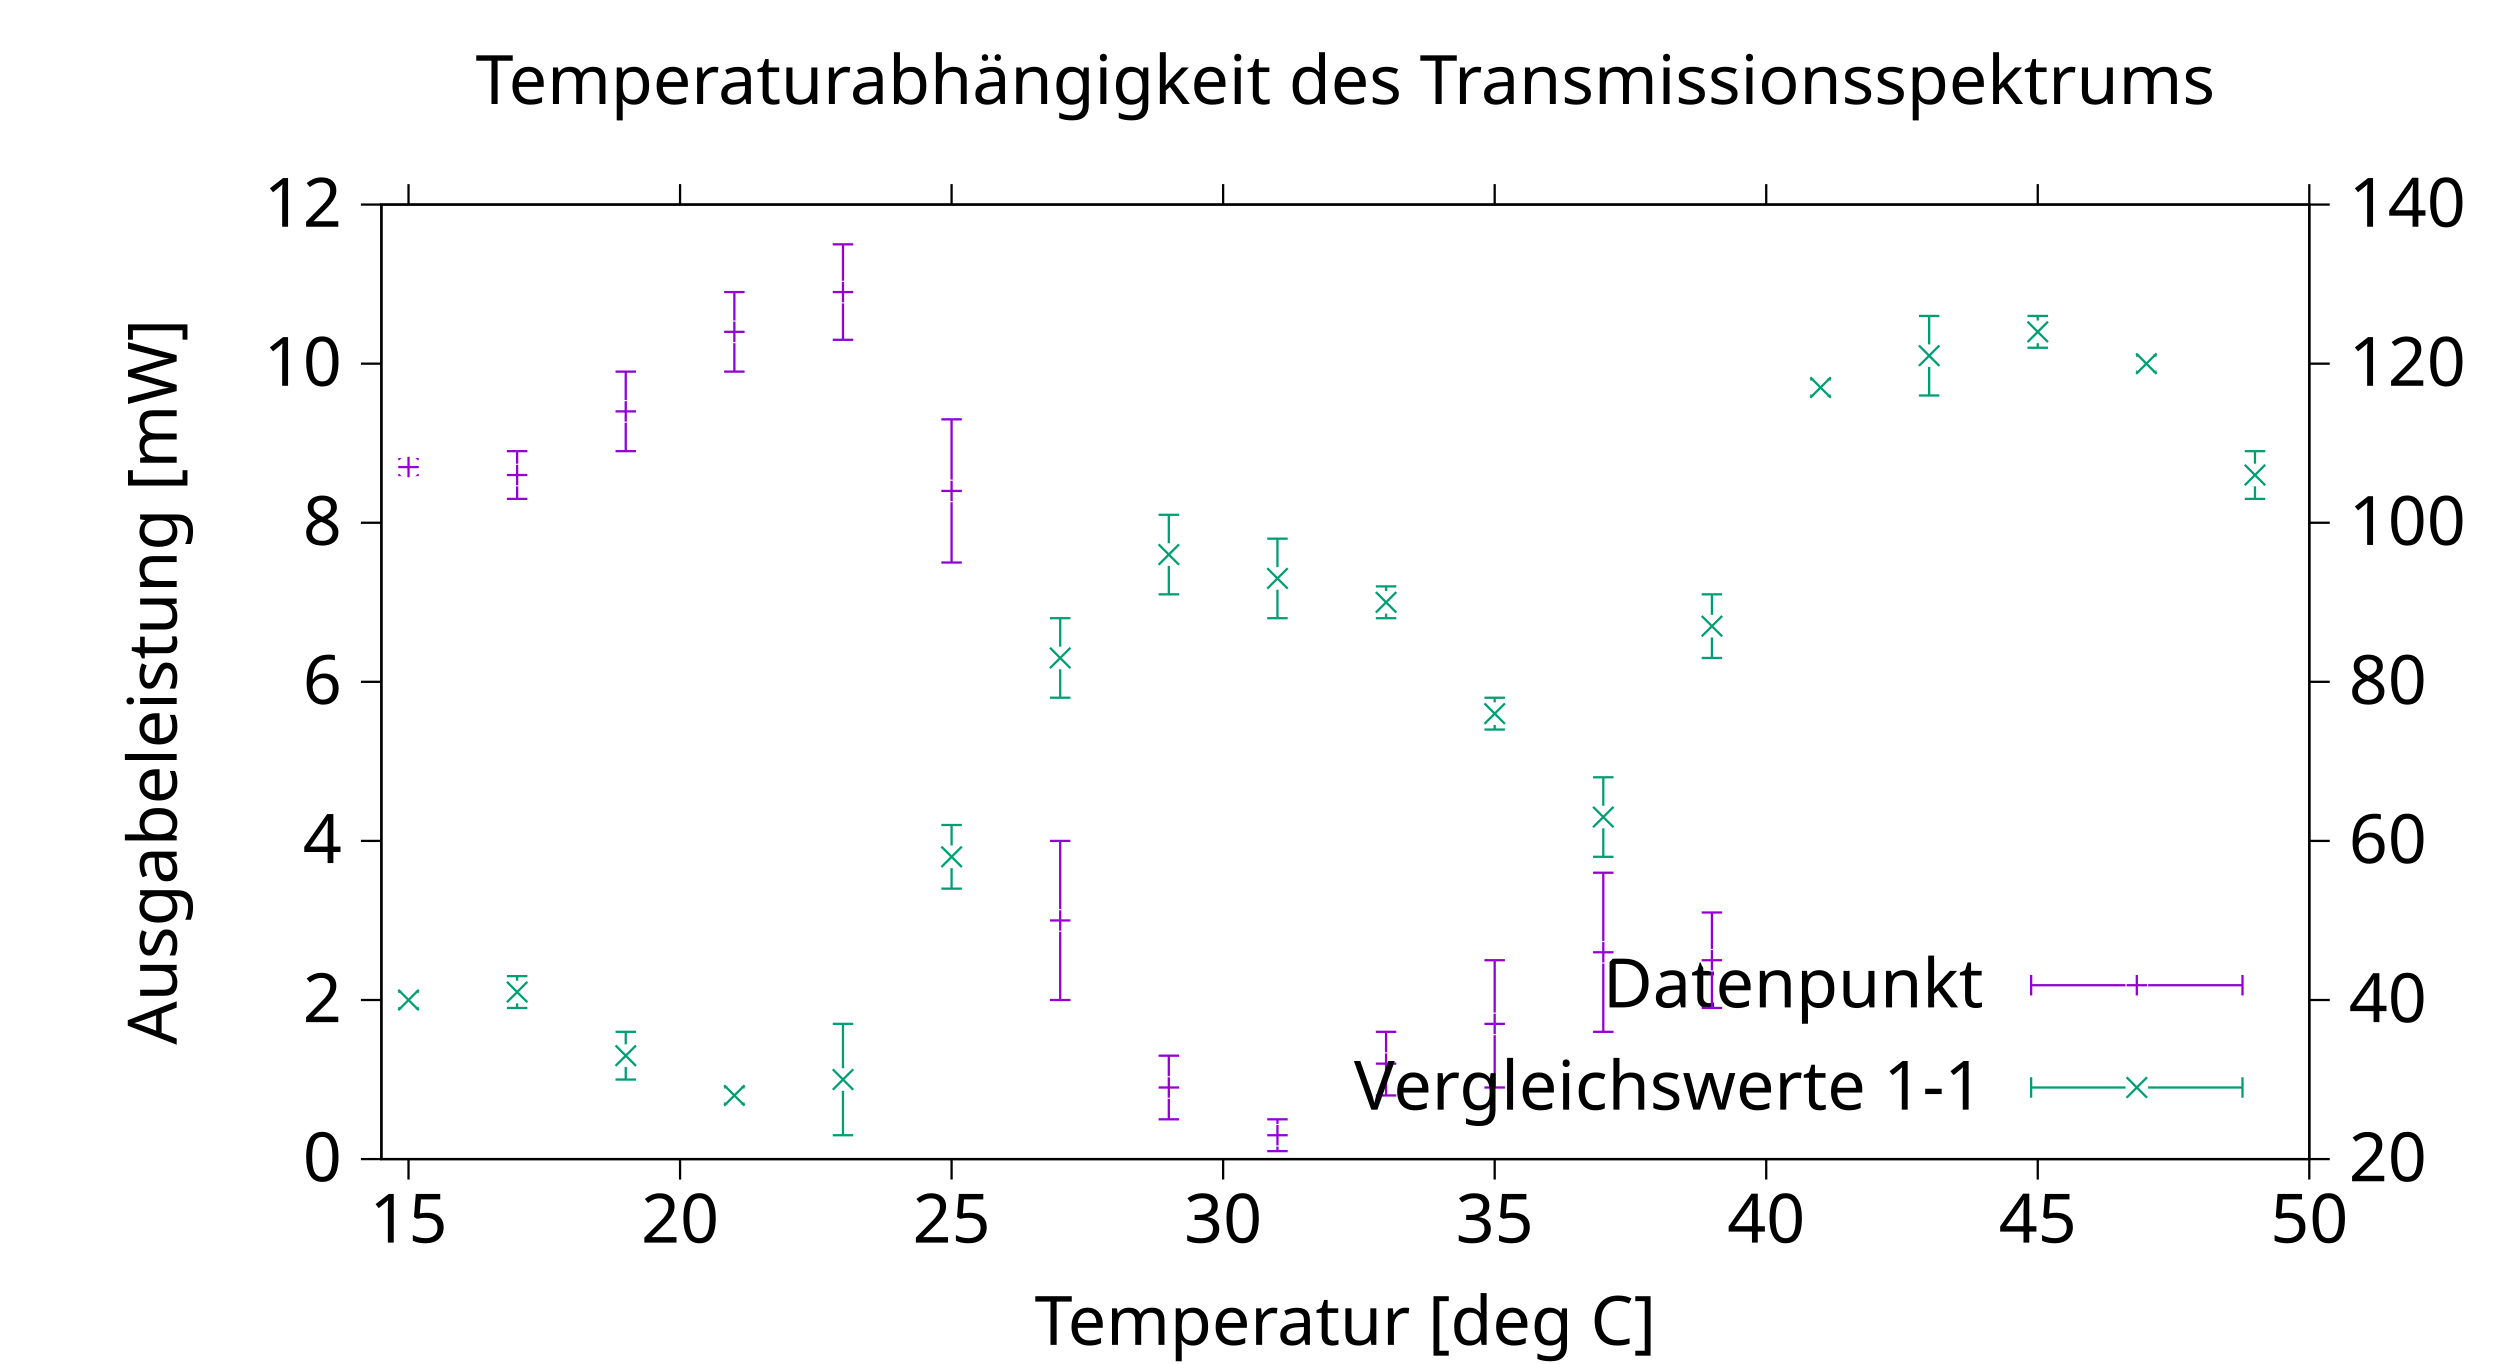
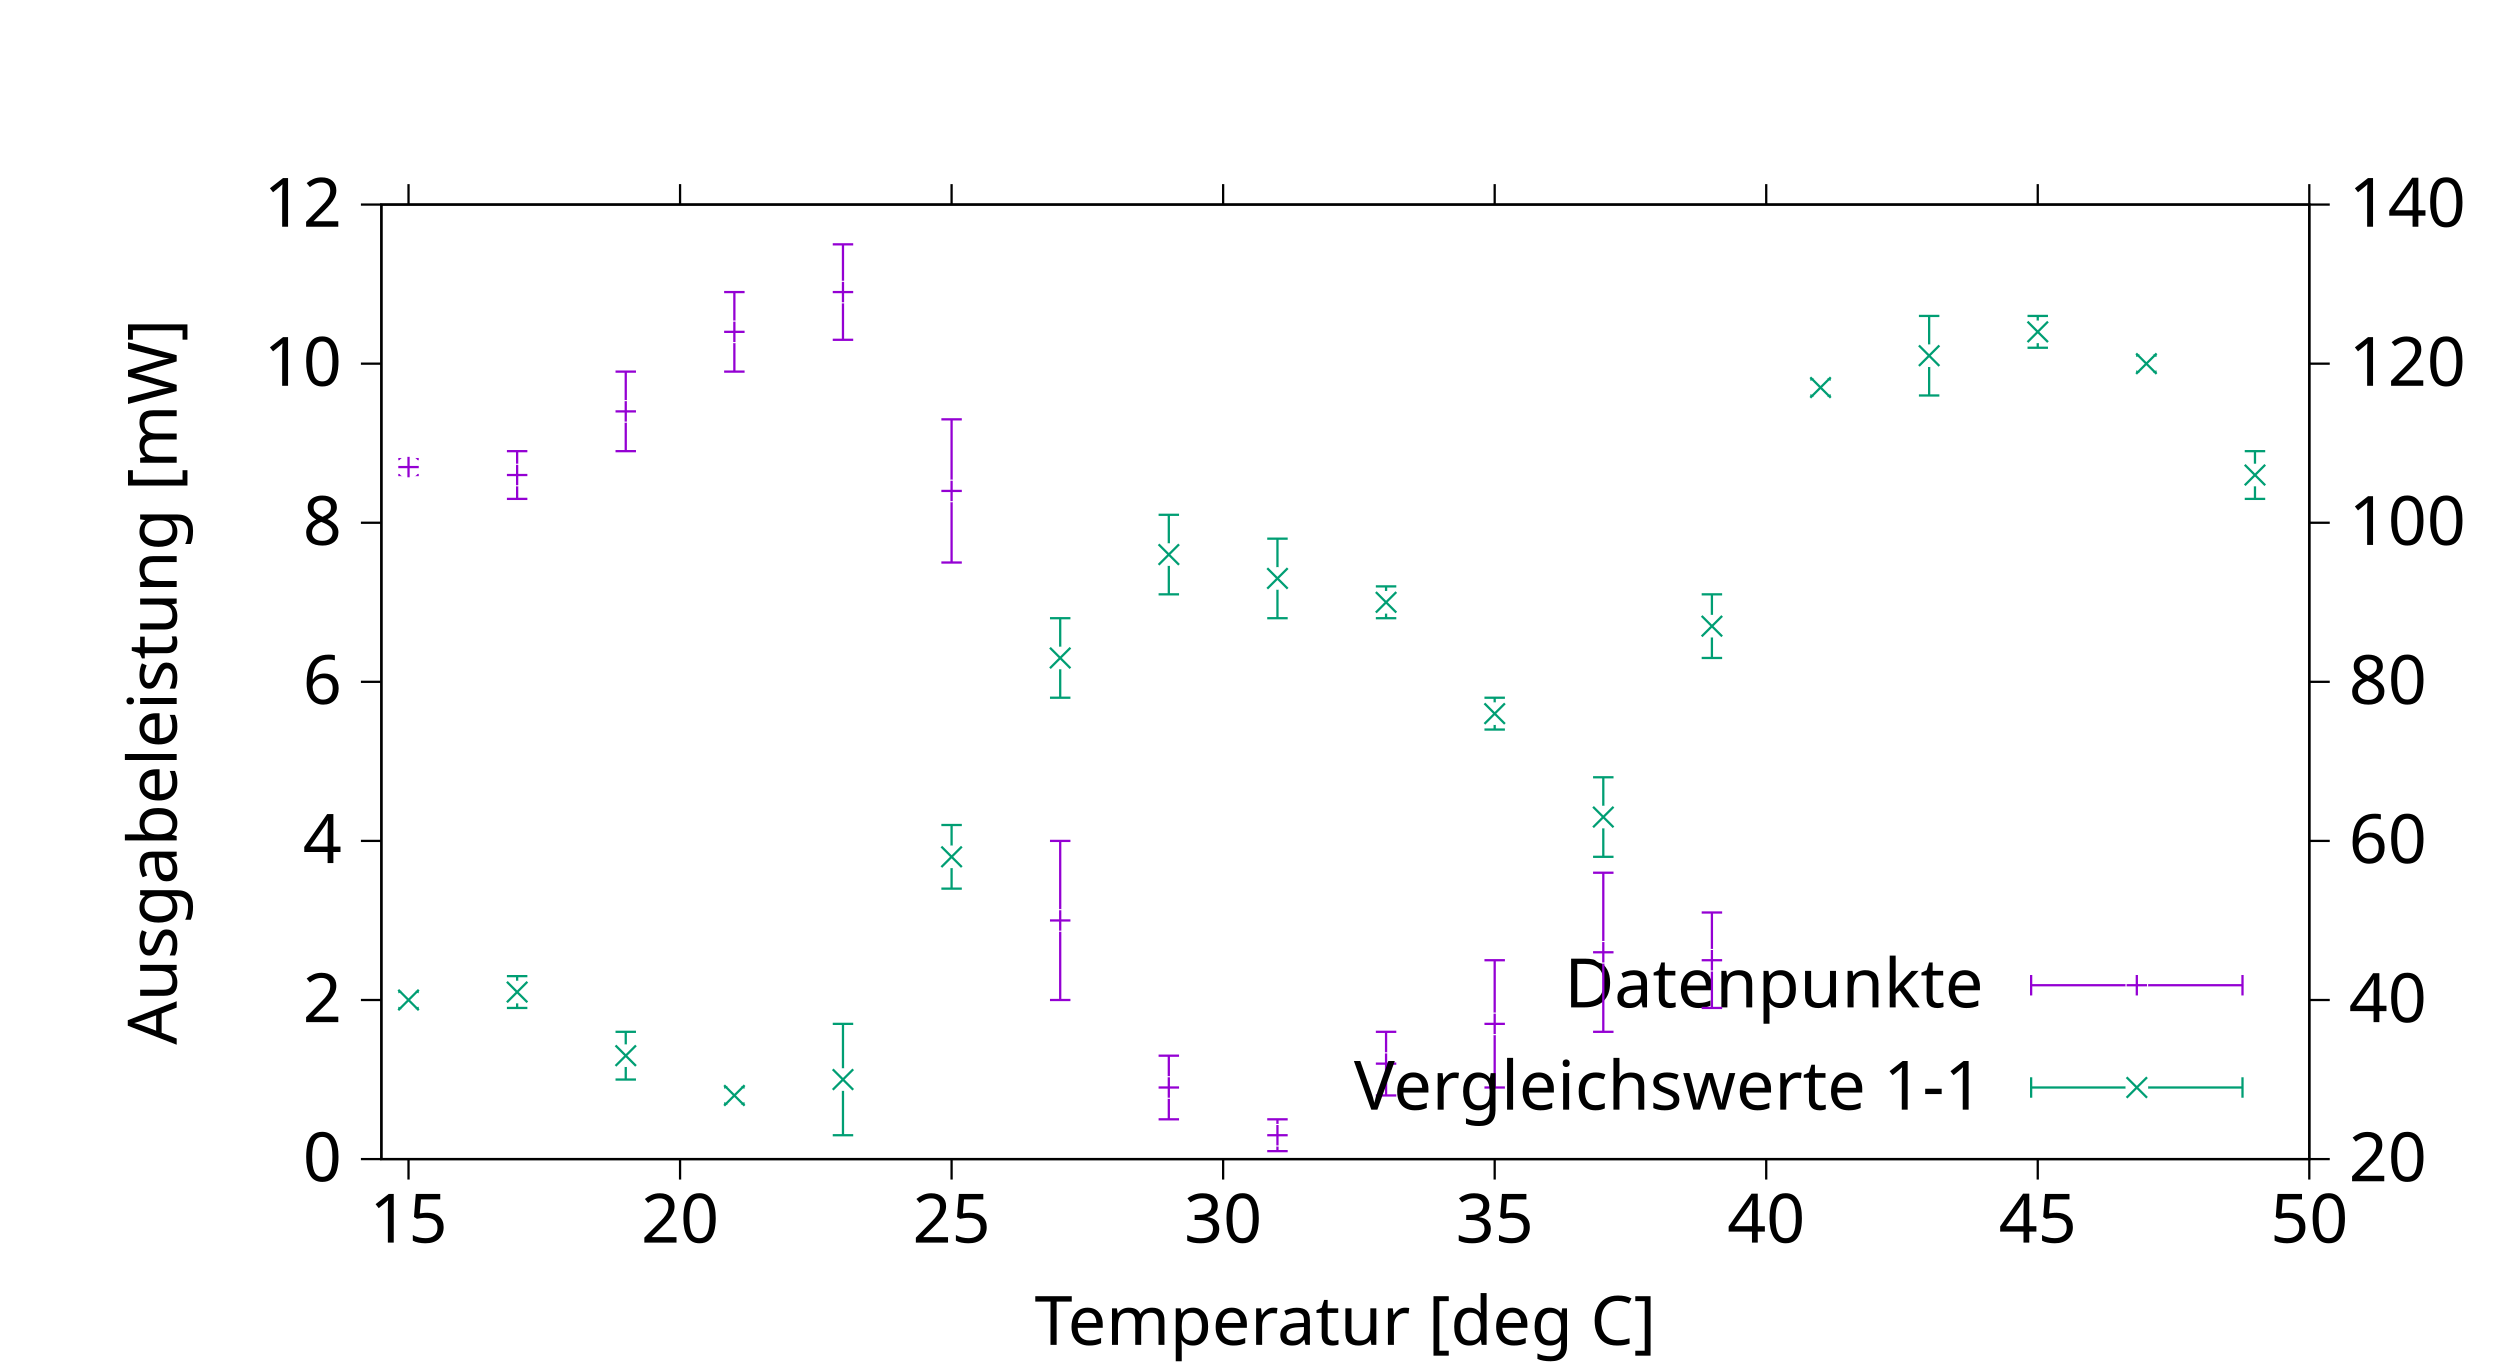
<svg xmlns="http://www.w3.org/2000/svg" xmlns:xlink="http://www.w3.org/1999/xlink" width="1100" height="600" viewBox="0 0 1100 600">
  <g id="gnuplot_canvas">
    <rect x="0" y="0" width="1100" height="600" fill="none" />
    <defs>
      <circle id="gpDot" r="0.5" stroke-width="0.5" stroke="currentColor" />
      <path id="gpPt0" stroke-width="0.222" stroke="currentColor" d="M-1,0 h2 M0,-1 v2" />
      <path id="gpPt1" stroke-width="0.222" stroke="currentColor" d="M-1,-1 L1,1 M1,-1 L-1,1" />
      <path id="gpPt2" stroke-width="0.222" stroke="currentColor" d="M-1,0 L1,0 M0,-1 L0,1 M-1,-1 L1,1 M-1,1 L1,-1" />
      <rect id="gpPt3" stroke-width="0.222" stroke="currentColor" x="-1" y="-1" width="2" height="2" />
      <rect id="gpPt4" stroke-width="0.222" stroke="currentColor" fill="currentColor" x="-1" y="-1" width="2" height="2" />
      <circle id="gpPt5" stroke-width="0.222" stroke="currentColor" cx="0" cy="0" r="1" />
      <use xlink:href="#gpPt5" id="gpPt6" fill="currentColor" stroke="none" />
      <path id="gpPt7" stroke-width="0.222" stroke="currentColor" d="M0,-1.33 L-1.33,0.67 L1.33,0.67 z" />
      <use xlink:href="#gpPt7" id="gpPt8" fill="currentColor" stroke="none" />
      <use xlink:href="#gpPt7" id="gpPt9" stroke="currentColor" transform="rotate(180)" />
      <use xlink:href="#gpPt9" id="gpPt10" fill="currentColor" stroke="none" />
      <use xlink:href="#gpPt3" id="gpPt11" stroke="currentColor" transform="rotate(45)" />
      <use xlink:href="#gpPt11" id="gpPt12" fill="currentColor" stroke="none" />
      <path id="gpPt13" stroke-width="0.222" stroke="currentColor" d="M0,1.330 L1.265,0.411 L0.782,-1.067 L-0.782,-1.076 L-1.265,0.411 z" />
      <use xlink:href="#gpPt13" id="gpPt14" fill="currentColor" stroke="none" />
      <filter id="textbox" filterUnits="objectBoundingBox" x="0" y="0" height="1" width="1">
        <feFlood flood-color="white" flood-opacity="1" result="bgnd" />
        <feComposite in="SourceGraphic" in2="bgnd" operator="atop" />
      </filter>
      <filter id="greybox" filterUnits="objectBoundingBox" x="0" y="0" height="1" width="1">
        <feFlood flood-color="lightgrey" flood-opacity="1" result="grey" />
        <feComposite in="SourceGraphic" in2="grey" operator="atop" />
      </filter>
    </defs>
    <g fill="none" color="white" stroke="currentColor" stroke-width="1.00" stroke-linecap="butt" stroke-linejoin="miter">
</g>
    <g fill="none" color="black" stroke="currentColor" stroke-width="1.00" stroke-linecap="butt" stroke-linejoin="miter">
      <path stroke="black" d="M167.80,510.00 L158.80,510.00  " />
      <g transform="translate(150.41,519.75)" stroke="none" fill="black" font-family="Computer Modern" font-size="30.00" text-anchor="end">
        <text>
          <tspan font-family="Computer Modern"> 0</tspan>
        </text>
      </g>
    </g>
    <g fill="none" color="black" stroke="currentColor" stroke-width="1.00" stroke-linecap="butt" stroke-linejoin="miter">
      <path stroke="black" d="M167.80,440.00 L158.80,440.00  " />
      <g transform="translate(150.41,449.75)" stroke="none" fill="black" font-family="Computer Modern" font-size="30.00" text-anchor="end">
        <text>
          <tspan font-family="Computer Modern"> 2</tspan>
        </text>
      </g>
    </g>
    <g fill="none" color="black" stroke="currentColor" stroke-width="1.00" stroke-linecap="butt" stroke-linejoin="miter">
      <path stroke="black" d="M167.80,370.00 L158.80,370.00  " />
      <g transform="translate(150.41,379.75)" stroke="none" fill="black" font-family="Computer Modern" font-size="30.00" text-anchor="end">
        <text>
          <tspan font-family="Computer Modern"> 4</tspan>
        </text>
      </g>
    </g>
    <g fill="none" color="black" stroke="currentColor" stroke-width="1.00" stroke-linecap="butt" stroke-linejoin="miter">
      <path stroke="black" d="M167.80,300.00 L158.80,300.00  " />
      <g transform="translate(150.41,309.75)" stroke="none" fill="black" font-family="Computer Modern" font-size="30.00" text-anchor="end">
        <text>
          <tspan font-family="Computer Modern"> 6</tspan>
        </text>
      </g>
    </g>
    <g fill="none" color="black" stroke="currentColor" stroke-width="1.00" stroke-linecap="butt" stroke-linejoin="miter">
      <path stroke="black" d="M167.80,230.01 L158.80,230.01  " />
      <g transform="translate(150.41,239.76)" stroke="none" fill="black" font-family="Computer Modern" font-size="30.00" text-anchor="end">
        <text>
          <tspan font-family="Computer Modern"> 8</tspan>
        </text>
      </g>
    </g>
    <g fill="none" color="black" stroke="currentColor" stroke-width="1.00" stroke-linecap="butt" stroke-linejoin="miter">
      <path stroke="black" d="M167.80,160.01 L158.80,160.01  " />
      <g transform="translate(150.41,169.76)" stroke="none" fill="black" font-family="Computer Modern" font-size="30.00" text-anchor="end">
        <text>
          <tspan font-family="Computer Modern"> 10</tspan>
        </text>
      </g>
    </g>
    <g fill="none" color="black" stroke="currentColor" stroke-width="1.00" stroke-linecap="butt" stroke-linejoin="miter">
      <path stroke="black" d="M167.80,90.01 L158.80,90.01  " />
      <g transform="translate(150.41,99.76)" stroke="none" fill="black" font-family="Computer Modern" font-size="30.00" text-anchor="end">
        <text>
          <tspan font-family="Computer Modern"> 12</tspan>
        </text>
      </g>
    </g>
    <g fill="none" color="black" stroke="currentColor" stroke-width="1.00" stroke-linecap="butt" stroke-linejoin="miter">
      <path stroke="black" d="M179.75,510.00 L179.75,519.00 M179.75,90.01 L179.75,81.01  " />
      <g transform="translate(179.75,546.75)" stroke="none" fill="black" font-family="Computer Modern" font-size="30.00" text-anchor="middle">
        <text>
          <tspan font-family="Computer Modern"> 15</tspan>
        </text>
      </g>
    </g>
    <g fill="none" color="black" stroke="currentColor" stroke-width="1.00" stroke-linecap="butt" stroke-linejoin="miter">
      <path stroke="black" d="M299.23,510.00 L299.23,519.00 M299.23,90.01 L299.23,81.01  " />
      <g transform="translate(299.23,546.75)" stroke="none" fill="black" font-family="Computer Modern" font-size="30.00" text-anchor="middle">
        <text>
          <tspan font-family="Computer Modern"> 20</tspan>
        </text>
      </g>
    </g>
    <g fill="none" color="black" stroke="currentColor" stroke-width="1.00" stroke-linecap="butt" stroke-linejoin="miter">
      <path stroke="black" d="M418.70,510.00 L418.70,519.00 M418.70,90.01 L418.70,81.01  " />
      <g transform="translate(418.70,546.75)" stroke="none" fill="black" font-family="Computer Modern" font-size="30.00" text-anchor="middle">
        <text>
          <tspan font-family="Computer Modern"> 25</tspan>
        </text>
      </g>
    </g>
    <g fill="none" color="black" stroke="currentColor" stroke-width="1.00" stroke-linecap="butt" stroke-linejoin="miter">
      <path stroke="black" d="M538.18,510.00 L538.18,519.00 M538.18,90.01 L538.18,81.01  " />
      <g transform="translate(538.18,546.75)" stroke="none" fill="black" font-family="Computer Modern" font-size="30.00" text-anchor="middle">
        <text>
          <tspan font-family="Computer Modern"> 30</tspan>
        </text>
      </g>
    </g>
    <g fill="none" color="black" stroke="currentColor" stroke-width="1.00" stroke-linecap="butt" stroke-linejoin="miter">
      <path stroke="black" d="M657.66,510.00 L657.66,519.00 M657.66,90.01 L657.66,81.01  " />
      <g transform="translate(657.66,546.75)" stroke="none" fill="black" font-family="Computer Modern" font-size="30.00" text-anchor="middle">
        <text>
          <tspan font-family="Computer Modern"> 35</tspan>
        </text>
      </g>
    </g>
    <g fill="none" color="black" stroke="currentColor" stroke-width="1.00" stroke-linecap="butt" stroke-linejoin="miter">
      <path stroke="black" d="M777.14,510.00 L777.14,519.00 M777.14,90.01 L777.14,81.01  " />
      <g transform="translate(777.14,546.75)" stroke="none" fill="black" font-family="Computer Modern" font-size="30.00" text-anchor="middle">
        <text>
          <tspan font-family="Computer Modern"> 40</tspan>
        </text>
      </g>
    </g>
    <g fill="none" color="black" stroke="currentColor" stroke-width="1.00" stroke-linecap="butt" stroke-linejoin="miter">
      <path stroke="black" d="M896.61,510.00 L896.61,519.00 M896.61,90.01 L896.61,81.01  " />
      <g transform="translate(896.61,546.75)" stroke="none" fill="black" font-family="Computer Modern" font-size="30.00" text-anchor="middle">
        <text>
          <tspan font-family="Computer Modern"> 45</tspan>
        </text>
      </g>
    </g>
    <g fill="none" color="black" stroke="currentColor" stroke-width="1.00" stroke-linecap="butt" stroke-linejoin="miter">
      <path stroke="black" d="M1016.09,510.00 L1016.09,519.00 M1016.09,90.01 L1016.09,81.01  " />
      <g transform="translate(1016.09,546.75)" stroke="none" fill="black" font-family="Computer Modern" font-size="30.00" text-anchor="middle">
        <text>
          <tspan font-family="Computer Modern"> 50</tspan>
        </text>
      </g>
    </g>
    <g fill="none" color="black" stroke="currentColor" stroke-width="1.00" stroke-linecap="butt" stroke-linejoin="miter">
      <path stroke="black" d="M1016.09,510.00 L1025.09,510.00  " />
      <g transform="translate(1033.48,519.75)" stroke="none" fill="black" font-family="Computer Modern" font-size="30.00" text-anchor="start">
        <text>
          <tspan font-family="Computer Modern"> 20</tspan>
        </text>
      </g>
    </g>
    <g fill="none" color="black" stroke="currentColor" stroke-width="1.00" stroke-linecap="butt" stroke-linejoin="miter">
      <path stroke="black" d="M1016.09,440.00 L1025.09,440.00  " />
      <g transform="translate(1033.48,449.75)" stroke="none" fill="black" font-family="Computer Modern" font-size="30.00" text-anchor="start">
        <text>
          <tspan font-family="Computer Modern"> 40</tspan>
        </text>
      </g>
    </g>
    <g fill="none" color="black" stroke="currentColor" stroke-width="1.00" stroke-linecap="butt" stroke-linejoin="miter">
      <path stroke="black" d="M1016.09,370.00 L1025.09,370.00  " />
      <g transform="translate(1033.48,379.75)" stroke="none" fill="black" font-family="Computer Modern" font-size="30.00" text-anchor="start">
        <text>
          <tspan font-family="Computer Modern"> 60</tspan>
        </text>
      </g>
    </g>
    <g fill="none" color="black" stroke="currentColor" stroke-width="1.00" stroke-linecap="butt" stroke-linejoin="miter">
      <path stroke="black" d="M1016.09,300.00 L1025.09,300.00  " />
      <g transform="translate(1033.48,309.75)" stroke="none" fill="black" font-family="Computer Modern" font-size="30.00" text-anchor="start">
        <text>
          <tspan font-family="Computer Modern"> 80</tspan>
        </text>
      </g>
    </g>
    <g fill="none" color="black" stroke="currentColor" stroke-width="1.00" stroke-linecap="butt" stroke-linejoin="miter">
      <path stroke="black" d="M1016.09,230.01 L1025.09,230.01  " />
      <g transform="translate(1033.48,239.76)" stroke="none" fill="black" font-family="Computer Modern" font-size="30.00" text-anchor="start">
        <text>
          <tspan font-family="Computer Modern"> 100</tspan>
        </text>
      </g>
    </g>
    <g fill="none" color="black" stroke="currentColor" stroke-width="1.00" stroke-linecap="butt" stroke-linejoin="miter">
      <path stroke="black" d="M1016.09,160.01 L1025.09,160.01  " />
      <g transform="translate(1033.48,169.76)" stroke="none" fill="black" font-family="Computer Modern" font-size="30.00" text-anchor="start">
        <text>
          <tspan font-family="Computer Modern"> 120</tspan>
        </text>
      </g>
    </g>
    <g fill="none" color="black" stroke="currentColor" stroke-width="1.00" stroke-linecap="butt" stroke-linejoin="miter">
      <path stroke="black" d="M1016.09,90.01 L1025.09,90.01  " />
      <g transform="translate(1033.48,99.76)" stroke="none" fill="black" font-family="Computer Modern" font-size="30.00" text-anchor="start">
        <text>
          <tspan font-family="Computer Modern"> 140</tspan>
        </text>
      </g>
    </g>
    <g fill="none" color="black" stroke="currentColor" stroke-width="1.00" stroke-linecap="butt" stroke-linejoin="miter">
</g>
    <g fill="none" color="black" stroke="currentColor" stroke-width="1.00" stroke-linecap="butt" stroke-linejoin="miter">
      <path stroke="black" d="M167.80,90.01 L167.80,510.00 L1016.09,510.00 L1016.09,90.01 L167.80,90.01 Z  " />
    </g>
    <g fill="none" color="black" stroke="currentColor" stroke-width="1.00" stroke-linecap="butt" stroke-linejoin="miter">
      <g transform="translate(77.74,300.01) rotate(270)" stroke="none" fill="black" font-family="Computer Modern" font-size="30.00" text-anchor="middle">
        <text>
          <tspan font-family="Computer Modern">Ausgabeleistung [mW]</tspan>
        </text>
      </g>
    </g>
    <g fill="none" color="black" stroke="currentColor" stroke-width="1.00" stroke-linecap="butt" stroke-linejoin="miter">
      <g transform="translate(591.94,591.75)" stroke="none" fill="black" font-family="Computer Modern" font-size="30.00" text-anchor="middle">
        <text>
          <tspan font-family="Computer Modern">Temperatur [deg C]</tspan>
        </text>
      </g>
    </g>
    <g fill="none" color="black" stroke="currentColor" stroke-width="1.00" stroke-linecap="butt" stroke-linejoin="miter">
</g>
    <g id="gnuplot_plot_1">
      <g fill="none" color="black" stroke="currentColor" stroke-width="1.00" stroke-linecap="butt" stroke-linejoin="miter">
        <g transform="translate(872.70,443.25)" stroke="none" fill="black" font-family="Computer Modern" font-size="30.00" text-anchor="end">
          <text>
-             <tspan font-family="Computer Modern">Datenpunkt</tspan>
+             <tspan font-family="Computer Modern">Datenpunkte</tspan>
          </text>
        </g>
      </g>
      <g fill="none" color="black" stroke="currentColor" stroke-width="1.00" stroke-linecap="butt" stroke-linejoin="miter">
        <path stroke="rgb(148,   0, 211)" d="M893.70,433.50 L986.70,433.50 M893.70,429.00 L893.70,438.00 M986.70,429.00 L986.70,438.00 M179.75,209.01 L179.75,202.01   M175.25,209.01 L184.25,209.01 M175.25,202.01 L184.25,202.01 M227.54,219.51 L227.54,198.51 M223.04,219.51 L232.04,219.51   M223.04,198.51 L232.04,198.51 M275.33,198.51 L275.33,163.51 M270.83,198.51 L279.83,198.51 M270.83,163.51 L279.83,163.51   M323.12,163.51 L323.12,128.51 M318.62,163.51 L327.62,163.51 M318.62,128.51 L327.62,128.51 M370.91,149.51 L370.91,107.51   M366.41,149.51 L375.41,149.51 M366.41,107.51 L375.41,107.51 M418.70,247.51 L418.70,184.51 M414.20,247.51 L423.20,247.51   M414.20,184.51 L423.20,184.51 M466.49,440.00 L466.49,370.00 M461.99,440.00 L470.99,440.00 M461.99,370.00 L470.99,370.00   M514.28,492.50 L514.28,464.50 M509.78,492.50 L518.78,492.50 M509.78,464.50 L518.78,464.50 M562.08,506.50 L562.08,492.50   M557.58,506.50 L566.58,506.50 M557.58,492.50 L566.58,492.50 M609.87,482.00 L609.87,454.00 M605.37,482.00 L614.37,482.00   M605.37,454.00 L614.37,454.00 M657.66,478.50 L657.66,422.50 M653.16,478.50 L662.16,478.50 M653.16,422.50 L662.16,422.50   M705.45,454.00 L705.45,384.00 M700.95,454.00 L709.95,454.00 M700.95,384.00 L709.95,384.00 M753.24,443.50 L753.24,401.50   M748.74,443.50 L757.74,443.50 M748.74,401.50 L757.74,401.50  " />
      </g>
      <g fill="none" color="black" stroke="currentColor" stroke-width="1.00" stroke-linecap="butt" stroke-linejoin="miter">
        <use xlink:href="#gpPt6" transform="translate(179.75,205.51) scale(4.50)" color="white" />
      </g>
      <g fill="none" color="black" stroke="currentColor" stroke-width="1.00" stroke-linecap="butt" stroke-linejoin="miter">
        <use xlink:href="#gpPt0" transform="translate(179.75,205.51) scale(4.50)" color="rgb(148,   0, 211)" />
        <use xlink:href="#gpPt6" transform="translate(227.54,209.01) scale(4.50)" color="white" />
      </g>
      <g fill="none" color="black" stroke="currentColor" stroke-width="1.00" stroke-linecap="butt" stroke-linejoin="miter">
        <use xlink:href="#gpPt0" transform="translate(227.54,209.01) scale(4.50)" color="rgb(148,   0, 211)" />
        <use xlink:href="#gpPt6" transform="translate(275.33,181.01) scale(4.50)" color="white" />
      </g>
      <g fill="none" color="black" stroke="currentColor" stroke-width="1.00" stroke-linecap="butt" stroke-linejoin="miter">
        <use xlink:href="#gpPt0" transform="translate(275.33,181.01) scale(4.50)" color="rgb(148,   0, 211)" />
        <use xlink:href="#gpPt6" transform="translate(323.12,146.01) scale(4.50)" color="white" />
      </g>
      <g fill="none" color="black" stroke="currentColor" stroke-width="1.00" stroke-linecap="butt" stroke-linejoin="miter">
        <use xlink:href="#gpPt0" transform="translate(323.12,146.01) scale(4.50)" color="rgb(148,   0, 211)" />
        <use xlink:href="#gpPt6" transform="translate(370.91,128.51) scale(4.50)" color="white" />
      </g>
      <g fill="none" color="black" stroke="currentColor" stroke-width="1.00" stroke-linecap="butt" stroke-linejoin="miter">
        <use xlink:href="#gpPt0" transform="translate(370.91,128.51) scale(4.50)" color="rgb(148,   0, 211)" />
        <use xlink:href="#gpPt6" transform="translate(418.70,216.01) scale(4.50)" color="white" />
      </g>
      <g fill="none" color="black" stroke="currentColor" stroke-width="1.00" stroke-linecap="butt" stroke-linejoin="miter">
        <use xlink:href="#gpPt0" transform="translate(418.70,216.01) scale(4.50)" color="rgb(148,   0, 211)" />
        <use xlink:href="#gpPt6" transform="translate(466.49,405.00) scale(4.50)" color="white" />
      </g>
      <g fill="none" color="black" stroke="currentColor" stroke-width="1.00" stroke-linecap="butt" stroke-linejoin="miter">
        <use xlink:href="#gpPt0" transform="translate(466.49,405.00) scale(4.50)" color="rgb(148,   0, 211)" />
        <use xlink:href="#gpPt6" transform="translate(514.28,478.50) scale(4.50)" color="white" />
      </g>
      <g fill="none" color="black" stroke="currentColor" stroke-width="1.00" stroke-linecap="butt" stroke-linejoin="miter">
        <use xlink:href="#gpPt0" transform="translate(514.28,478.50) scale(4.50)" color="rgb(148,   0, 211)" />
        <use xlink:href="#gpPt6" transform="translate(562.08,499.50) scale(4.50)" color="white" />
      </g>
      <g fill="none" color="black" stroke="currentColor" stroke-width="1.00" stroke-linecap="butt" stroke-linejoin="miter">
        <use xlink:href="#gpPt0" transform="translate(562.08,499.50) scale(4.50)" color="rgb(148,   0, 211)" />
        <use xlink:href="#gpPt6" transform="translate(609.87,468.00) scale(4.50)" color="white" />
      </g>
      <g fill="none" color="black" stroke="currentColor" stroke-width="1.00" stroke-linecap="butt" stroke-linejoin="miter">
        <use xlink:href="#gpPt0" transform="translate(609.87,468.00) scale(4.50)" color="rgb(148,   0, 211)" />
        <use xlink:href="#gpPt6" transform="translate(657.66,450.50) scale(4.50)" color="white" />
      </g>
      <g fill="none" color="black" stroke="currentColor" stroke-width="1.00" stroke-linecap="butt" stroke-linejoin="miter">
        <use xlink:href="#gpPt0" transform="translate(657.66,450.50) scale(4.50)" color="rgb(148,   0, 211)" />
        <use xlink:href="#gpPt6" transform="translate(705.45,419.00) scale(4.50)" color="white" />
      </g>
      <g fill="none" color="black" stroke="currentColor" stroke-width="1.00" stroke-linecap="butt" stroke-linejoin="miter">
        <use xlink:href="#gpPt0" transform="translate(705.45,419.00) scale(4.50)" color="rgb(148,   0, 211)" />
        <use xlink:href="#gpPt6" transform="translate(753.24,422.50) scale(4.50)" color="white" />
      </g>
      <g fill="none" color="black" stroke="currentColor" stroke-width="1.00" stroke-linecap="butt" stroke-linejoin="miter">
        <use xlink:href="#gpPt0" transform="translate(753.24,422.50) scale(4.50)" color="rgb(148,   0, 211)" />
        <use xlink:href="#gpPt6" transform="translate(940.20,433.50) scale(4.50)" color="white" />
      </g>
      <g fill="none" color="black" stroke="currentColor" stroke-width="1.00" stroke-linecap="butt" stroke-linejoin="miter">
        <use xlink:href="#gpPt0" transform="translate(940.20,433.50) scale(4.50)" color="rgb(148,   0, 211)" />
      </g>
    </g>
    <g id="gnuplot_plot_2">
      <g fill="none" color="black" stroke="currentColor" stroke-width="1.00" stroke-linecap="butt" stroke-linejoin="miter">
        <g transform="translate(872.70,488.25)" stroke="none" fill="black" font-family="Computer Modern" font-size="30.00" text-anchor="end">
          <text>
            <tspan font-family="Computer Modern">Vergleichswerte 1-1</tspan>
          </text>
        </g>
      </g>
      <g fill="none" color="black" stroke="currentColor" stroke-width="1.00" stroke-linecap="butt" stroke-linejoin="miter">
        <path stroke="rgb(  0, 158, 115)" d="M893.70,478.50 L986.70,478.50 M893.70,474.00 L893.70,483.00 M986.70,474.00 L986.70,483.00 M179.75,443.50 L179.75,436.50   M175.25,443.50 L184.25,443.50 M175.25,436.50 L184.25,436.50 M227.54,443.50 L227.54,429.50 M223.04,443.50 L232.04,443.50   M223.04,429.50 L232.04,429.50 M275.33,475.00 L275.33,454.00 M270.83,475.00 L279.83,475.00 M270.83,454.00 L279.83,454.00   M323.12,485.50 L323.12,478.50 M318.62,485.50 L327.62,485.50 M318.62,478.50 L327.62,478.50 M370.91,499.50 L370.91,450.50   M366.41,499.50 L375.41,499.50 M366.41,450.50 L375.41,450.50 M418.70,391.00 L418.70,363.00 M414.20,391.00 L423.20,391.00   M414.20,363.00 L423.20,363.00 M466.49,307.00 L466.49,272.01 M461.99,307.00 L470.99,307.00 M461.99,272.01 L470.99,272.01   M514.28,261.51 L514.28,226.51 M509.78,261.51 L518.78,261.51 M509.78,226.51 L518.78,226.51 M562.08,272.01 L562.08,237.01   M557.58,272.01 L566.58,272.01 M557.58,237.01 L566.58,237.01 M609.87,272.01 L609.87,258.01 M605.37,272.01 L614.37,272.01   M605.37,258.01 L614.37,258.01 M657.66,321.00 L657.66,307.00 M653.16,321.00 L662.16,321.00 M653.16,307.00 L662.16,307.00   M705.45,377.00 L705.45,342.00 M700.95,377.00 L709.95,377.00 M700.95,342.00 L709.95,342.00 M753.24,289.51 L753.24,261.51   M748.74,289.51 L757.74,289.51 M748.74,261.51 L757.74,261.51 M801.03,174.01 L801.03,167.01 M796.53,174.01 L805.53,174.01   M796.53,167.01 L805.53,167.01 M848.82,174.01 L848.82,139.01 M844.32,174.01 L853.32,174.01 M844.32,139.01 L853.32,139.01   M896.61,153.01 L896.61,139.01 M892.11,153.01 L901.11,153.01 M892.11,139.01 L901.11,139.01 M944.40,163.51 L944.40,156.51   M939.90,163.51 L948.90,163.51 M939.90,156.51 L948.90,156.51 M992.19,219.51 L992.19,198.51 M987.69,219.51 L996.69,219.51   M987.69,198.51 L996.69,198.51  " />
      </g>
      <g fill="none" color="black" stroke="currentColor" stroke-width="1.00" stroke-linecap="butt" stroke-linejoin="miter">
        <use xlink:href="#gpPt6" transform="translate(179.75,440.00) scale(4.50)" color="white" />
      </g>
      <g fill="none" color="black" stroke="currentColor" stroke-width="1.00" stroke-linecap="butt" stroke-linejoin="miter">
        <use xlink:href="#gpPt1" transform="translate(179.75,440.00) scale(4.50)" color="rgb(  0, 158, 115)" />
        <use xlink:href="#gpPt6" transform="translate(227.54,436.50) scale(4.50)" color="white" />
      </g>
      <g fill="none" color="black" stroke="currentColor" stroke-width="1.00" stroke-linecap="butt" stroke-linejoin="miter">
        <use xlink:href="#gpPt1" transform="translate(227.54,436.50) scale(4.50)" color="rgb(  0, 158, 115)" />
        <use xlink:href="#gpPt6" transform="translate(275.33,464.50) scale(4.50)" color="white" />
      </g>
      <g fill="none" color="black" stroke="currentColor" stroke-width="1.00" stroke-linecap="butt" stroke-linejoin="miter">
        <use xlink:href="#gpPt1" transform="translate(275.33,464.50) scale(4.50)" color="rgb(  0, 158, 115)" />
        <use xlink:href="#gpPt6" transform="translate(323.12,482.00) scale(4.50)" color="white" />
      </g>
      <g fill="none" color="black" stroke="currentColor" stroke-width="1.00" stroke-linecap="butt" stroke-linejoin="miter">
        <use xlink:href="#gpPt1" transform="translate(323.12,482.00) scale(4.50)" color="rgb(  0, 158, 115)" />
        <use xlink:href="#gpPt6" transform="translate(370.91,475.00) scale(4.50)" color="white" />
      </g>
      <g fill="none" color="black" stroke="currentColor" stroke-width="1.00" stroke-linecap="butt" stroke-linejoin="miter">
        <use xlink:href="#gpPt1" transform="translate(370.91,475.00) scale(4.50)" color="rgb(  0, 158, 115)" />
        <use xlink:href="#gpPt6" transform="translate(418.70,377.00) scale(4.50)" color="white" />
      </g>
      <g fill="none" color="black" stroke="currentColor" stroke-width="1.00" stroke-linecap="butt" stroke-linejoin="miter">
        <use xlink:href="#gpPt1" transform="translate(418.70,377.00) scale(4.50)" color="rgb(  0, 158, 115)" />
        <use xlink:href="#gpPt6" transform="translate(466.49,289.51) scale(4.50)" color="white" />
      </g>
      <g fill="none" color="black" stroke="currentColor" stroke-width="1.00" stroke-linecap="butt" stroke-linejoin="miter">
        <use xlink:href="#gpPt1" transform="translate(466.49,289.51) scale(4.50)" color="rgb(  0, 158, 115)" />
        <use xlink:href="#gpPt6" transform="translate(514.28,244.01) scale(4.50)" color="white" />
      </g>
      <g fill="none" color="black" stroke="currentColor" stroke-width="1.00" stroke-linecap="butt" stroke-linejoin="miter">
        <use xlink:href="#gpPt1" transform="translate(514.28,244.01) scale(4.50)" color="rgb(  0, 158, 115)" />
        <use xlink:href="#gpPt6" transform="translate(562.08,254.51) scale(4.50)" color="white" />
      </g>
      <g fill="none" color="black" stroke="currentColor" stroke-width="1.00" stroke-linecap="butt" stroke-linejoin="miter">
        <use xlink:href="#gpPt1" transform="translate(562.08,254.51) scale(4.50)" color="rgb(  0, 158, 115)" />
        <use xlink:href="#gpPt6" transform="translate(609.87,265.01) scale(4.50)" color="white" />
      </g>
      <g fill="none" color="black" stroke="currentColor" stroke-width="1.00" stroke-linecap="butt" stroke-linejoin="miter">
        <use xlink:href="#gpPt1" transform="translate(609.87,265.01) scale(4.50)" color="rgb(  0, 158, 115)" />
        <use xlink:href="#gpPt6" transform="translate(657.66,314.00) scale(4.50)" color="white" />
      </g>
      <g fill="none" color="black" stroke="currentColor" stroke-width="1.00" stroke-linecap="butt" stroke-linejoin="miter">
        <use xlink:href="#gpPt1" transform="translate(657.66,314.00) scale(4.50)" color="rgb(  0, 158, 115)" />
        <use xlink:href="#gpPt6" transform="translate(705.45,359.50) scale(4.50)" color="white" />
      </g>
      <g fill="none" color="black" stroke="currentColor" stroke-width="1.00" stroke-linecap="butt" stroke-linejoin="miter">
        <use xlink:href="#gpPt1" transform="translate(705.45,359.50) scale(4.50)" color="rgb(  0, 158, 115)" />
        <use xlink:href="#gpPt6" transform="translate(753.24,275.51) scale(4.50)" color="white" />
      </g>
      <g fill="none" color="black" stroke="currentColor" stroke-width="1.00" stroke-linecap="butt" stroke-linejoin="miter">
        <use xlink:href="#gpPt1" transform="translate(753.24,275.51) scale(4.50)" color="rgb(  0, 158, 115)" />
        <use xlink:href="#gpPt6" transform="translate(801.03,170.51) scale(4.50)" color="white" />
      </g>
      <g fill="none" color="black" stroke="currentColor" stroke-width="1.00" stroke-linecap="butt" stroke-linejoin="miter">
        <use xlink:href="#gpPt1" transform="translate(801.03,170.51) scale(4.50)" color="rgb(  0, 158, 115)" />
        <use xlink:href="#gpPt6" transform="translate(848.82,156.51) scale(4.50)" color="white" />
      </g>
      <g fill="none" color="black" stroke="currentColor" stroke-width="1.00" stroke-linecap="butt" stroke-linejoin="miter">
        <use xlink:href="#gpPt1" transform="translate(848.82,156.51) scale(4.50)" color="rgb(  0, 158, 115)" />
        <use xlink:href="#gpPt6" transform="translate(896.61,146.01) scale(4.50)" color="white" />
      </g>
      <g fill="none" color="black" stroke="currentColor" stroke-width="1.00" stroke-linecap="butt" stroke-linejoin="miter">
        <use xlink:href="#gpPt1" transform="translate(896.61,146.01) scale(4.50)" color="rgb(  0, 158, 115)" />
        <use xlink:href="#gpPt6" transform="translate(944.40,160.01) scale(4.50)" color="white" />
      </g>
      <g fill="none" color="black" stroke="currentColor" stroke-width="1.00" stroke-linecap="butt" stroke-linejoin="miter">
        <use xlink:href="#gpPt1" transform="translate(944.40,160.01) scale(4.50)" color="rgb(  0, 158, 115)" />
        <use xlink:href="#gpPt6" transform="translate(992.19,209.01) scale(4.50)" color="white" />
      </g>
      <g fill="none" color="black" stroke="currentColor" stroke-width="1.00" stroke-linecap="butt" stroke-linejoin="miter">
        <use xlink:href="#gpPt1" transform="translate(992.19,209.01) scale(4.50)" color="rgb(  0, 158, 115)" />
        <use xlink:href="#gpPt6" transform="translate(940.20,478.50) scale(4.50)" color="white" />
      </g>
      <g fill="none" color="black" stroke="currentColor" stroke-width="1.00" stroke-linecap="butt" stroke-linejoin="miter">
        <use xlink:href="#gpPt1" transform="translate(940.20,478.50) scale(4.50)" color="rgb(  0, 158, 115)" />
      </g>
    </g>
    <g fill="none" color="white" stroke="rgb(  0, 158, 115)" stroke-width="2.00" stroke-linecap="butt" stroke-linejoin="miter">
</g>
    <g fill="none" color="black" stroke="currentColor" stroke-width="2.00" stroke-linecap="butt" stroke-linejoin="miter">
</g>
    <g fill="none" color="black" stroke="black" stroke-width="1.00" stroke-linecap="butt" stroke-linejoin="miter">
</g>
    <g fill="none" color="black" stroke="currentColor" stroke-width="1.00" stroke-linecap="butt" stroke-linejoin="miter">
      <path stroke="black" d="M167.80,90.01 L167.80,510.00 L1016.09,510.00 L1016.09,90.01 L167.80,90.01 Z  " />
    </g>
    <g fill="none" color="black" stroke="currentColor" stroke-width="1.00" stroke-linecap="butt" stroke-linejoin="miter">
-       <g transform="translate(591.94,45.76)" stroke="none" fill="black" font-family="Computer Modern" font-size="30.00" text-anchor="middle">
-         <text>
-           <tspan font-family="Computer Modern">Temperaturabhängigkeit des Transmissionsspektrums</tspan>
-         </text>
-       </g>
-     </g>
-     <g fill="none" color="black" stroke="currentColor" stroke-width="1.00" stroke-linecap="butt" stroke-linejoin="miter">
</g>
  </g>
</svg>
